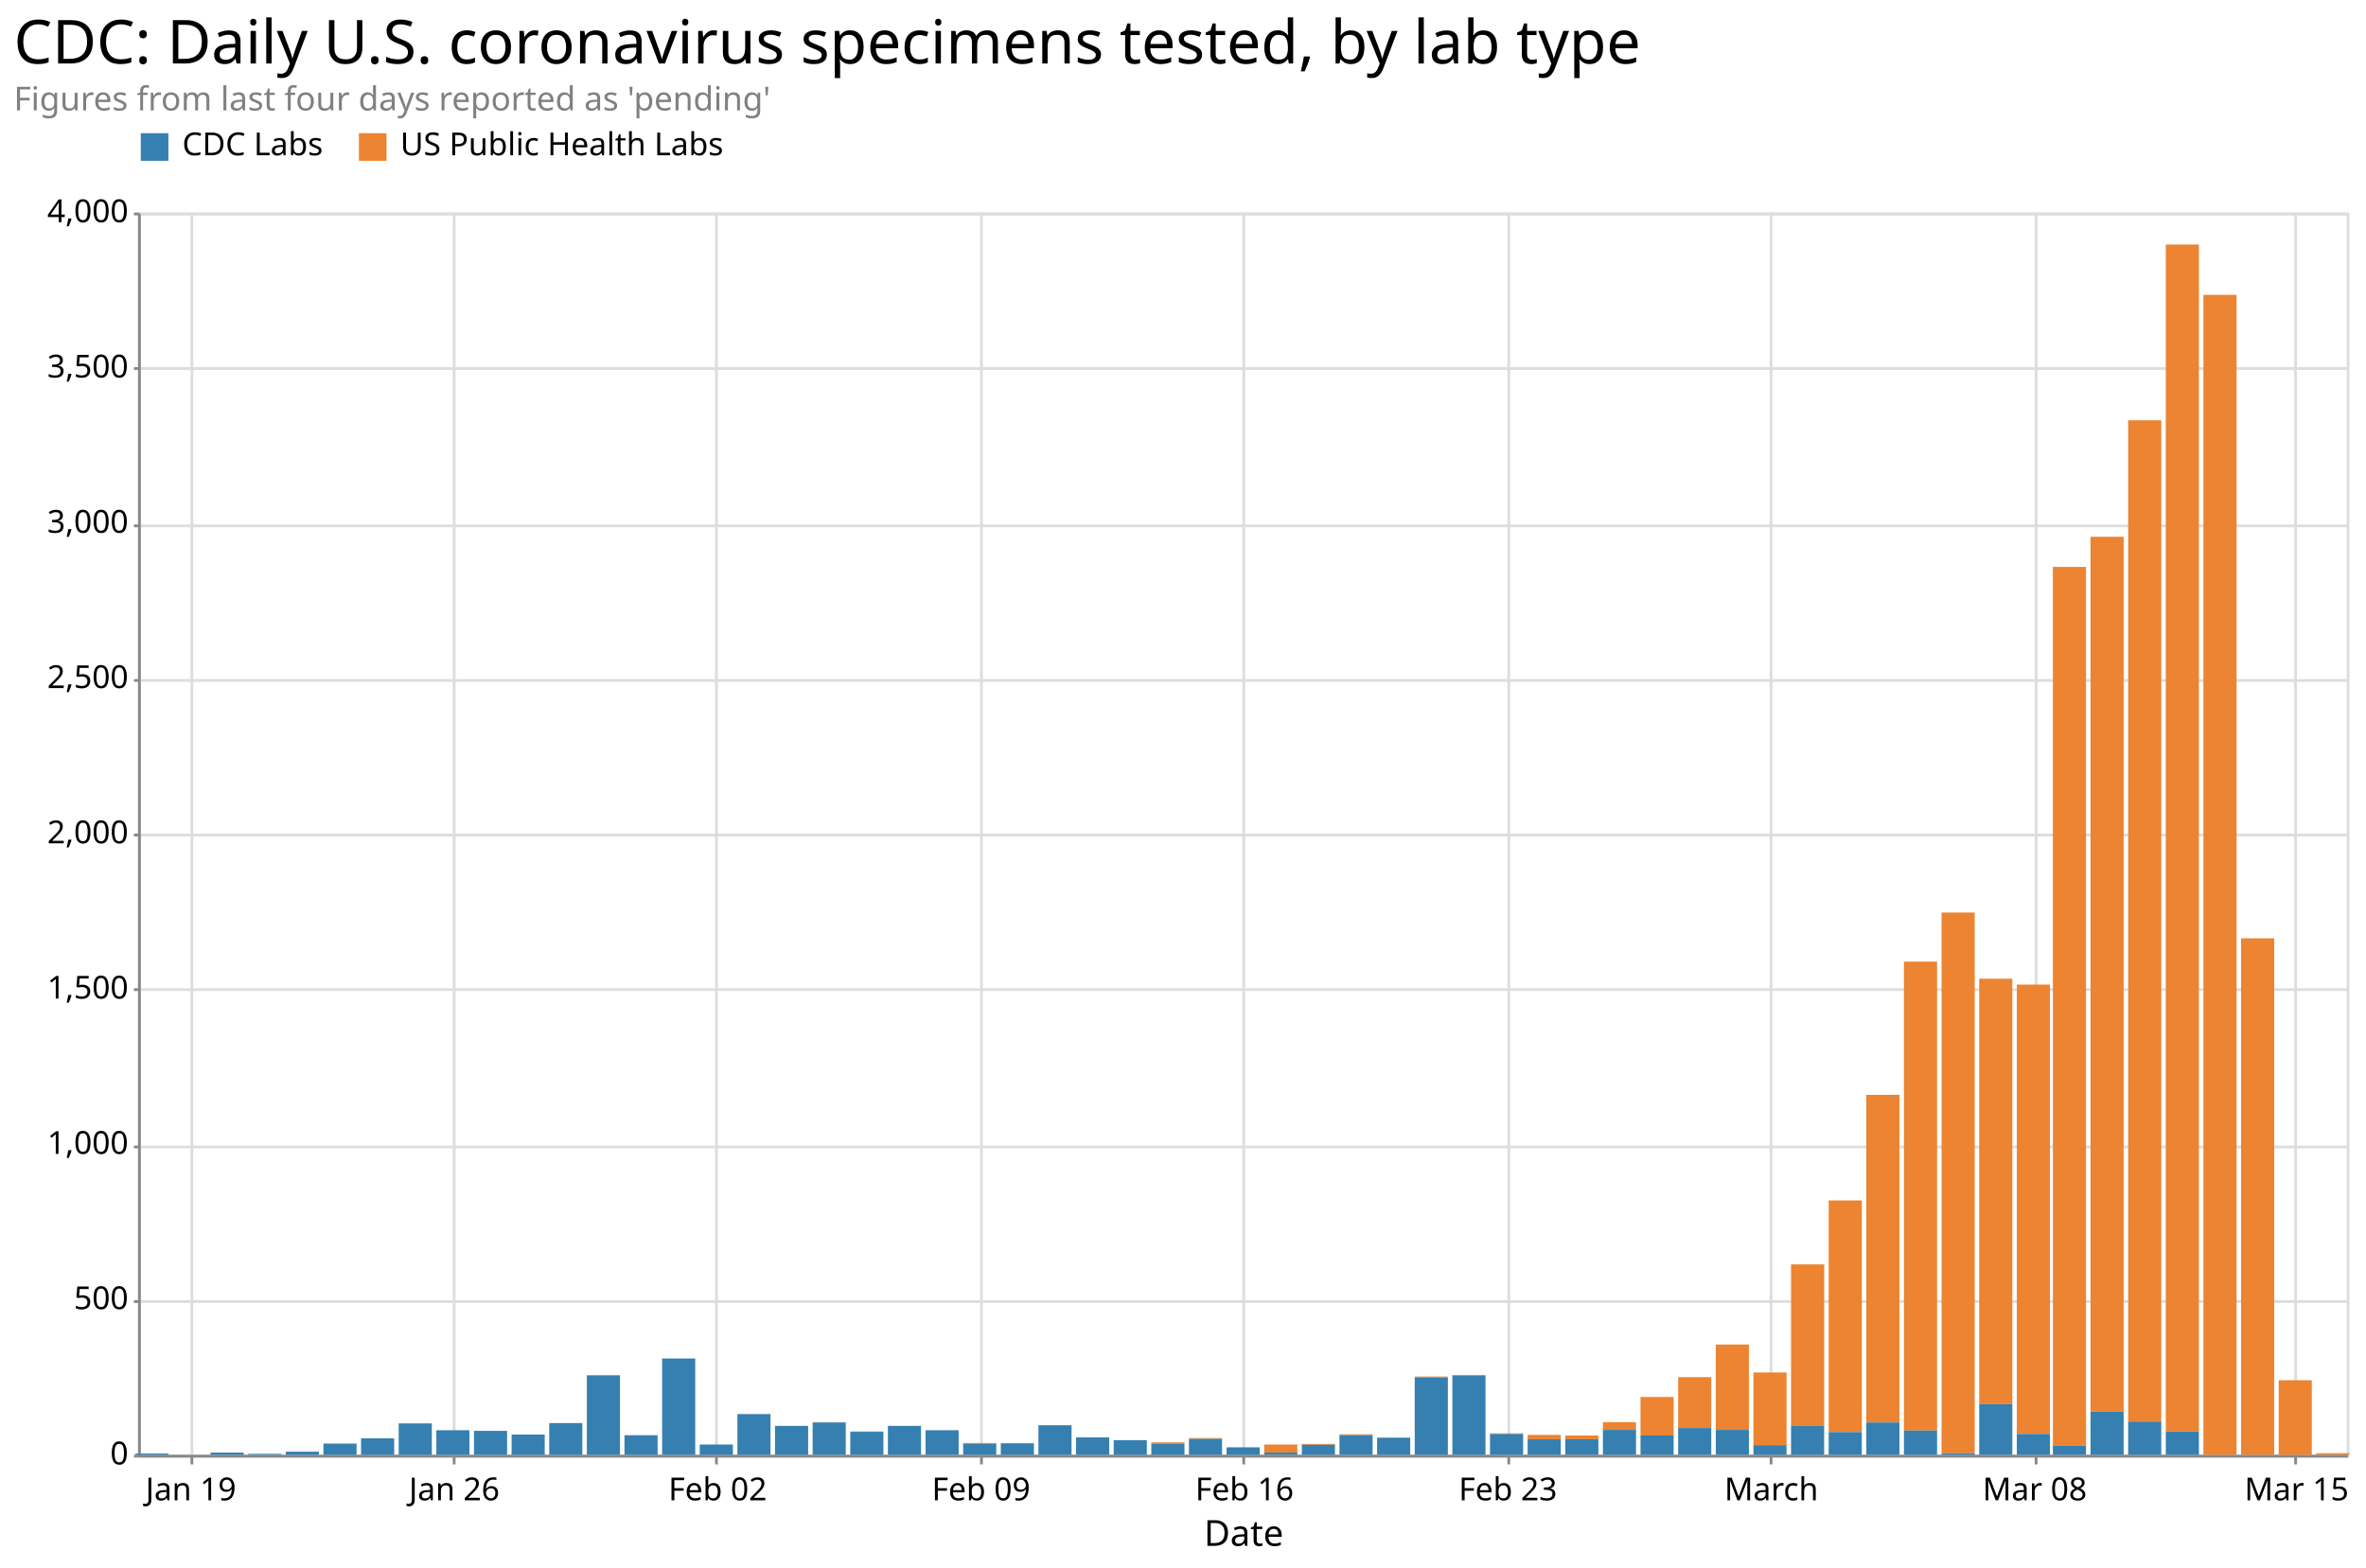
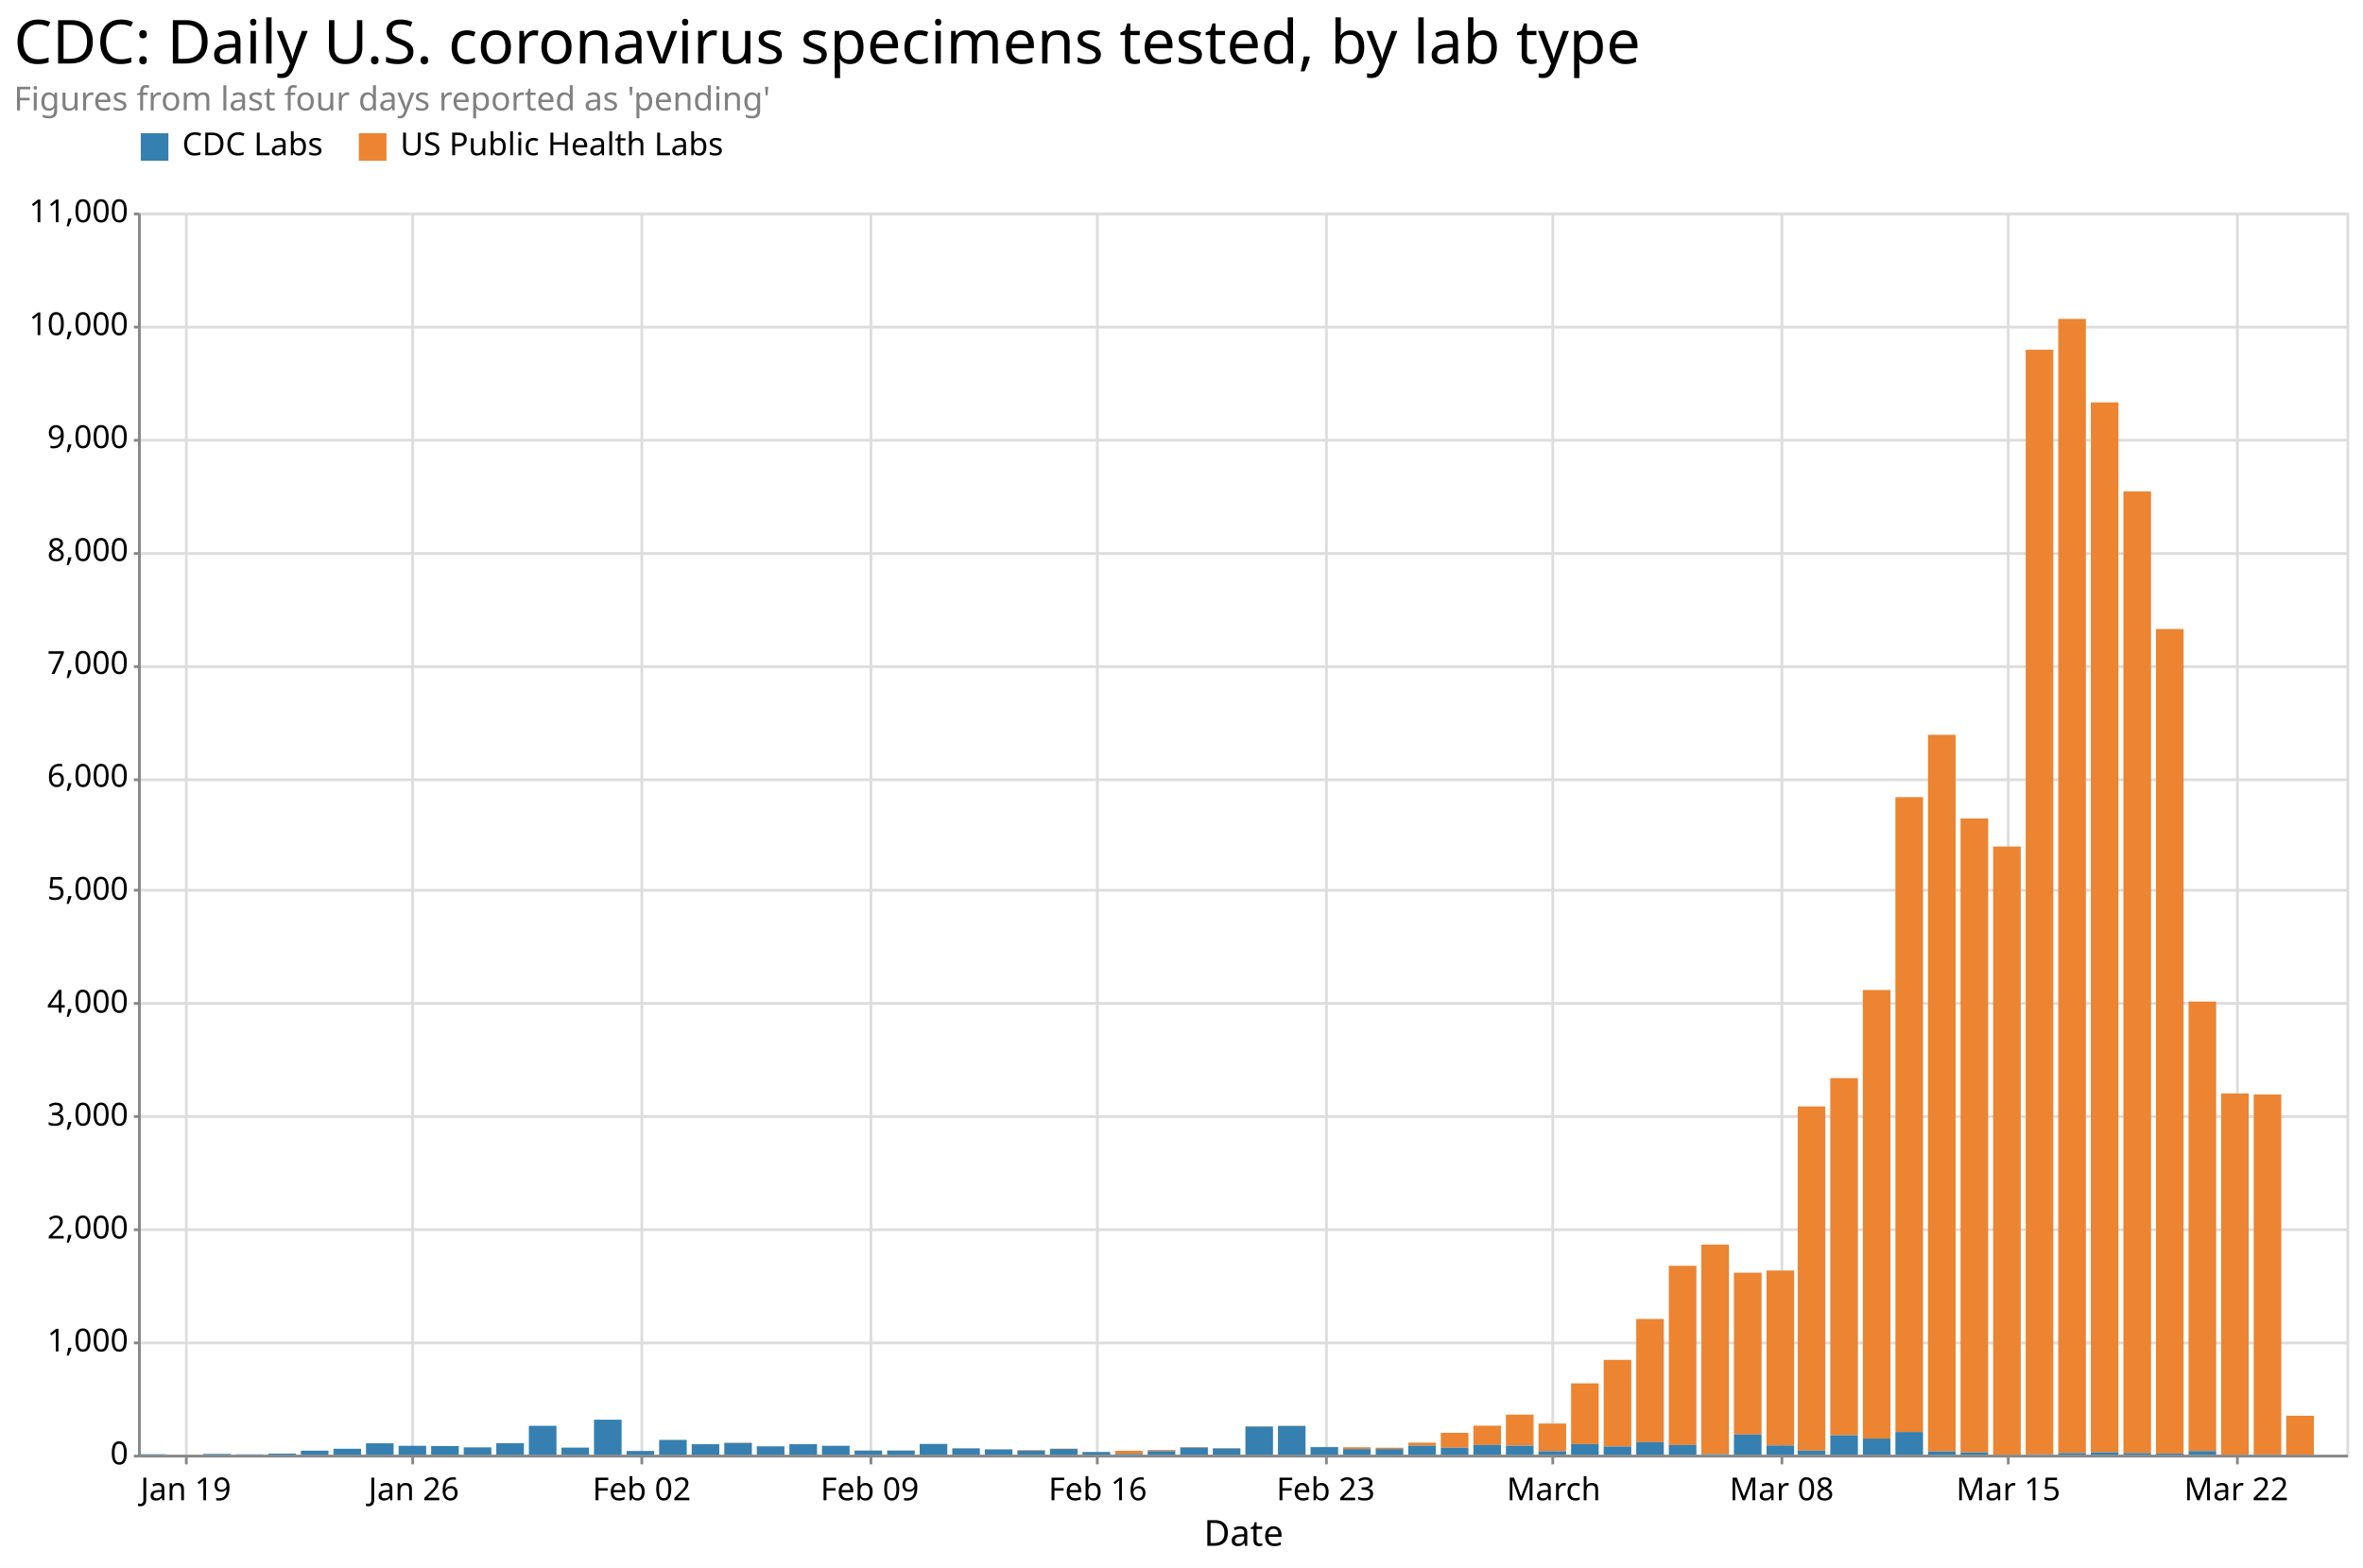
- <svg xmlns="http://www.w3.org/2000/svg" class="marks" width="857" height="568" viewBox="0 0 857 568" version="1.1">
-   <rect width="857" height="568" style="fill: #ffffff;" />
+ <svg xmlns="http://www.w3.org/2000/svg" class="marks" width="856" height="568" viewBox="0 0 856 568" version="1.1">
+   <rect width="856" height="568" style="fill: #ffffff;" />
  <g transform="translate(50,77)">
    <g class="mark-group role-frame root">
      <g transform="translate(0,0)">
        <path class="background" d="M0.5,0.5h800v450h-800Z" style="fill: none; stroke: #ddd;" />
        <g>
          <g class="mark-group role-axis">
            <g transform="translate(0.5,450.5)">
              <path class="background" d="M0,0h0v0h0Z" style="pointer-events: none; fill: none;" />
              <g>
                <g class="mark-rule role-axis-grid" style="pointer-events: none;">
-                   <line transform="translate(19,-450)" x2="0" y2="450" style="fill: none; stroke: #ddd; stroke-width: 1; opacity: 1;" />
-                   <line transform="translate(114,-450)" x2="0" y2="450" style="fill: none; stroke: #ddd; stroke-width: 1; opacity: 1;" />
-                   <line transform="translate(209,-450)" x2="0" y2="450" style="fill: none; stroke: #ddd; stroke-width: 1; opacity: 1;" />
-                   <line transform="translate(305,-450)" x2="0" y2="450" style="fill: none; stroke: #ddd; stroke-width: 1; opacity: 1;" />
-                   <line transform="translate(400,-450)" x2="0" y2="450" style="fill: none; stroke: #ddd; stroke-width: 1; opacity: 1;" />
-                   <line transform="translate(496,-450)" x2="0" y2="450" style="fill: none; stroke: #ddd; stroke-width: 1; opacity: 1;" />
-                   <line transform="translate(591,-450)" x2="0" y2="450" style="fill: none; stroke: #ddd; stroke-width: 1; opacity: 1;" />
-                   <line transform="translate(687,-450)" x2="0" y2="450" style="fill: none; stroke: #ddd; stroke-width: 1; opacity: 1;" />
-                   <line transform="translate(781,-450)" x2="0" y2="450" style="fill: none; stroke: #ddd; stroke-width: 1; opacity: 1;" />
+                   <line transform="translate(17,-450)" x2="0" y2="450" style="fill: none; stroke: #ddd; stroke-width: 1; opacity: 1;" />
+                   <line transform="translate(99,-450)" x2="0" y2="450" style="fill: none; stroke: #ddd; stroke-width: 1; opacity: 1;" />
+                   <line transform="translate(182,-450)" x2="0" y2="450" style="fill: none; stroke: #ddd; stroke-width: 1; opacity: 1;" />
+                   <line transform="translate(265,-450)" x2="0" y2="450" style="fill: none; stroke: #ddd; stroke-width: 1; opacity: 1;" />
+                   <line transform="translate(347,-450)" x2="0" y2="450" style="fill: none; stroke: #ddd; stroke-width: 1; opacity: 1;" />
+                   <line transform="translate(430,-450)" x2="0" y2="450" style="fill: none; stroke: #ddd; stroke-width: 1; opacity: 1;" />
+                   <line transform="translate(512,-450)" x2="0" y2="450" style="fill: none; stroke: #ddd; stroke-width: 1; opacity: 1;" />
+                   <line transform="translate(595,-450)" x2="0" y2="450" style="fill: none; stroke: #ddd; stroke-width: 1; opacity: 1;" />
+                   <line transform="translate(677,-450)" x2="0" y2="450" style="fill: none; stroke: #ddd; stroke-width: 1; opacity: 1;" />
+                   <line transform="translate(760,-450)" x2="0" y2="450" style="fill: none; stroke: #ddd; stroke-width: 1; opacity: 1;" />
                </g>
              </g>
              <path class="foreground" d="" style="pointer-events: none; display: none; fill: none;" />
            </g>
          </g>
          <g class="mark-group role-axis">
            <g transform="translate(0.5,0.5)">
              <path class="background" d="M0,0h0v0h0Z" style="pointer-events: none; fill: none;" />
              <g>
                <g class="mark-rule role-axis-grid" style="pointer-events: none;">
                  <line transform="translate(0,450)" x2="800" y2="0" style="fill: none; stroke: #ddd; stroke-width: 1; opacity: 1;" />
-                   <line transform="translate(0,394)" x2="800" y2="0" style="fill: none; stroke: #ddd; stroke-width: 1; opacity: 1;" />
-                   <line transform="translate(0,338)" x2="800" y2="0" style="fill: none; stroke: #ddd; stroke-width: 1; opacity: 1;" />
-                   <line transform="translate(0,281)" x2="800" y2="0" style="fill: none; stroke: #ddd; stroke-width: 1; opacity: 1;" />
-                   <line transform="translate(0,225)" x2="800" y2="0" style="fill: none; stroke: #ddd; stroke-width: 1; opacity: 1;" />
-                   <line transform="translate(0,169)" x2="800" y2="0" style="fill: none; stroke: #ddd; stroke-width: 1; opacity: 1;" />
-                   <line transform="translate(0,113)" x2="800" y2="0" style="fill: none; stroke: #ddd; stroke-width: 1; opacity: 1;" />
-                   <line transform="translate(0,56)" x2="800" y2="0" style="fill: none; stroke: #ddd; stroke-width: 1; opacity: 1;" />
+                   <line transform="translate(0,409)" x2="800" y2="0" style="fill: none; stroke: #ddd; stroke-width: 1; opacity: 1;" />
+                   <line transform="translate(0,368)" x2="800" y2="0" style="fill: none; stroke: #ddd; stroke-width: 1; opacity: 1;" />
+                   <line transform="translate(0,327)" x2="800" y2="0" style="fill: none; stroke: #ddd; stroke-width: 1; opacity: 1;" />
+                   <line transform="translate(0,286)" x2="800" y2="0" style="fill: none; stroke: #ddd; stroke-width: 1; opacity: 1;" />
+                   <line transform="translate(0,245)" x2="800" y2="0" style="fill: none; stroke: #ddd; stroke-width: 1; opacity: 1;" />
+                   <line transform="translate(0,205)" x2="800" y2="0" style="fill: none; stroke: #ddd; stroke-width: 1; opacity: 1;" />
+                   <line transform="translate(0,164)" x2="800" y2="0" style="fill: none; stroke: #ddd; stroke-width: 1; opacity: 1;" />
+                   <line transform="translate(0,123)" x2="800" y2="0" style="fill: none; stroke: #ddd; stroke-width: 1; opacity: 1;" />
+                   <line transform="translate(0,82)" x2="800" y2="0" style="fill: none; stroke: #ddd; stroke-width: 1; opacity: 1;" />
+                   <line transform="translate(0,41)" x2="800" y2="0" style="fill: none; stroke: #ddd; stroke-width: 1; opacity: 1;" />
                  <line transform="translate(0,0)" x2="800" y2="0" style="fill: none; stroke: #ddd; stroke-width: 1; opacity: 1;" />
                </g>
              </g>
              <path class="foreground" d="" style="pointer-events: none; display: none; fill: none;" />
            </g>
          </g>
          <g class="mark-group role-axis">
            <g transform="translate(0.5,450.5)">
              <path class="background" d="M0,0h0v0h0Z" style="pointer-events: none; fill: none;" />
              <g>
                <g class="mark-rule role-axis-tick" style="pointer-events: none;">
-                   <line transform="translate(19,0)" x2="0" y2="3" style="fill: none; stroke: #888; stroke-width: 1; opacity: 1;" />
-                   <line transform="translate(114,0)" x2="0" y2="3" style="fill: none; stroke: #888; stroke-width: 1; opacity: 1;" />
-                   <line transform="translate(209,0)" x2="0" y2="3" style="fill: none; stroke: #888; stroke-width: 1; opacity: 1;" />
-                   <line transform="translate(305,0)" x2="0" y2="3" style="fill: none; stroke: #888; stroke-width: 1; opacity: 1;" />
-                   <line transform="translate(400,0)" x2="0" y2="3" style="fill: none; stroke: #888; stroke-width: 1; opacity: 1;" />
-                   <line transform="translate(496,0)" x2="0" y2="3" style="fill: none; stroke: #888; stroke-width: 1; opacity: 1;" />
-                   <line transform="translate(591,0)" x2="0" y2="3" style="fill: none; stroke: #888; stroke-width: 1; opacity: 1;" />
-                   <line transform="translate(687,0)" x2="0" y2="3" style="fill: none; stroke: #888; stroke-width: 1; opacity: 1;" />
-                   <line transform="translate(781,0)" x2="0" y2="3" style="fill: none; stroke: #888; stroke-width: 1; opacity: 1;" />
+                   <line transform="translate(17,0)" x2="0" y2="3" style="fill: none; stroke: #888; stroke-width: 1; opacity: 1;" />
+                   <line transform="translate(99,0)" x2="0" y2="3" style="fill: none; stroke: #888; stroke-width: 1; opacity: 1;" />
+                   <line transform="translate(182,0)" x2="0" y2="3" style="fill: none; stroke: #888; stroke-width: 1; opacity: 1;" />
+                   <line transform="translate(265,0)" x2="0" y2="3" style="fill: none; stroke: #888; stroke-width: 1; opacity: 1;" />
+                   <line transform="translate(347,0)" x2="0" y2="3" style="fill: none; stroke: #888; stroke-width: 1; opacity: 1;" />
+                   <line transform="translate(430,0)" x2="0" y2="3" style="fill: none; stroke: #888; stroke-width: 1; opacity: 1;" />
+                   <line transform="translate(512,0)" x2="0" y2="3" style="fill: none; stroke: #888; stroke-width: 1; opacity: 1;" />
+                   <line transform="translate(595,0)" x2="0" y2="3" style="fill: none; stroke: #888; stroke-width: 1; opacity: 1;" />
+                   <line transform="translate(677,0)" x2="0" y2="3" style="fill: none; stroke: #888; stroke-width: 1; opacity: 1;" />
+                   <line transform="translate(760,0)" x2="0" y2="3" style="fill: none; stroke: #888; stroke-width: 1; opacity: 1;" />
                </g>
                <g class="mark-text role-axis-label" style="pointer-events: none;">
-                   <text text-anchor="middle" transform="translate(18.63048,16)" style="font-family: Benton Gothic, sans; font-size: 11.5px; font-weight: normal; fill: #000; opacity: 1;">Jan 19</text>
-                   <text text-anchor="middle" transform="translate(114.0439,16)" style="font-family: Benton Gothic, sans; font-size: 11.5px; font-weight: normal; fill: #000; opacity: 1;">Jan 26</text>
-                   <text text-anchor="middle" transform="translate(209.4572,16)" style="font-family: Benton Gothic, sans; font-size: 11.5px; font-weight: normal; fill: #000; opacity: 1;">Feb 02</text>
-                   <text text-anchor="middle" transform="translate(304.8706,16)" style="font-family: Benton Gothic, sans; font-size: 11.5px; font-weight: normal; fill: #000; opacity: 1;">Feb 09</text>
-                   <text text-anchor="middle" transform="translate(400.284,16)" style="font-family: Benton Gothic, sans; font-size: 11.5px; font-weight: normal; fill: #000; opacity: 1;">Feb 16</text>
-                   <text text-anchor="middle" transform="translate(495.6973,16)" style="font-family: Benton Gothic, sans; font-size: 11.5px; font-weight: normal; fill: #000; opacity: 1;">Feb 23</text>
-                   <text text-anchor="middle" transform="translate(591.1107,16)" style="font-family: Benton Gothic, sans; font-size: 11.5px; font-weight: normal; fill: #000; opacity: 1;">March</text>
-                   <text text-anchor="middle" transform="translate(686.5241,16)" style="font-family: Benton Gothic, sans; font-size: 11.5px; font-weight: normal; fill: #000; opacity: 1;">Mar 08</text>
-                   <text text-anchor="middle" transform="translate(781.3695,16)" style="font-family: Benton Gothic, sans; font-size: 11.5px; font-weight: normal; fill: #000; opacity: 1;">Mar 15</text>
+                   <text text-anchor="middle" transform="translate(16.79838,16)" style="font-family: Benton Gothic, sans; font-size: 11.5px; font-weight: normal; fill: #000; opacity: 1;">Jan 19</text>
+                   <text text-anchor="middle" transform="translate(99.38706,16)" style="font-family: Benton Gothic, sans; font-size: 11.5px; font-weight: normal; fill: #000; opacity: 1;">Jan 26</text>
+                   <text text-anchor="middle" transform="translate(181.9757,16)" style="font-family: Benton Gothic, sans; font-size: 11.5px; font-weight: normal; fill: #000; opacity: 1;">Feb 02</text>
+                   <text text-anchor="middle" transform="translate(264.5644,16)" style="font-family: Benton Gothic, sans; font-size: 11.5px; font-weight: normal; fill: #000; opacity: 1;">Feb 09</text>
+                   <text text-anchor="middle" transform="translate(347.1531,16)" style="font-family: Benton Gothic, sans; font-size: 11.5px; font-weight: normal; fill: #000; opacity: 1;">Feb 16</text>
+                   <text text-anchor="middle" transform="translate(429.7418,16)" style="font-family: Benton Gothic, sans; font-size: 11.5px; font-weight: normal; fill: #000; opacity: 1;">Feb 23</text>
+                   <text text-anchor="middle" transform="translate(512.3304,16)" style="font-family: Benton Gothic, sans; font-size: 11.5px; font-weight: normal; fill: #000; opacity: 1;">March</text>
+                   <text text-anchor="middle" transform="translate(594.9191,16)" style="font-family: Benton Gothic, sans; font-size: 11.5px; font-weight: normal; fill: #000; opacity: 1;">Mar 08</text>
+                   <text text-anchor="middle" transform="translate(677.0162,16)" style="font-family: Benton Gothic, sans; font-size: 11.5px; font-weight: normal; fill: #000; opacity: 1;">Mar 15</text>
+                   <text text-anchor="middle" transform="translate(759.6049,16)" style="font-family: Benton Gothic, sans; font-size: 11.5px; font-weight: normal; fill: #000; opacity: 1;">Mar 22</text>
                </g>
                <g class="mark-rule role-axis-domain" style="pointer-events: none;">
                  <line transform="translate(0,0)" x2="800" y2="0" style="fill: none; stroke: #888; stroke-width: 1; opacity: 1;" />
                </g>
                <g class="mark-text role-axis-title" style="pointer-events: none;">
                  <text text-anchor="middle" transform="translate(400,32.5)" style="font-family: Benton Gothic Bold, sans; font-size: 13px; font-weight: normal; fill: #000; opacity: 1;">Date</text>
                </g>
              </g>
              <path class="foreground" d="" style="pointer-events: none; display: none; fill: none;" />
            </g>
          </g>
          <g class="mark-group role-axis">
            <g transform="translate(0.5,0.5)">
              <path class="background" d="M0,0h0v0h0Z" style="pointer-events: none; fill: none;" />
              <g>
                <g class="mark-rule role-axis-tick" style="pointer-events: none;">
                  <line transform="translate(0,450)" x2="-2" y2="0" style="fill: none; stroke: #888; stroke-width: 1; opacity: 1;" />
-                   <line transform="translate(0,394)" x2="-2" y2="0" style="fill: none; stroke: #888; stroke-width: 1; opacity: 1;" />
-                   <line transform="translate(0,338)" x2="-2" y2="0" style="fill: none; stroke: #888; stroke-width: 1; opacity: 1;" />
-                   <line transform="translate(0,281)" x2="-2" y2="0" style="fill: none; stroke: #888; stroke-width: 1; opacity: 1;" />
-                   <line transform="translate(0,225)" x2="-2" y2="0" style="fill: none; stroke: #888; stroke-width: 1; opacity: 1;" />
-                   <line transform="translate(0,169)" x2="-2" y2="0" style="fill: none; stroke: #888; stroke-width: 1; opacity: 1;" />
-                   <line transform="translate(0,113)" x2="-2" y2="0" style="fill: none; stroke: #888; stroke-width: 1; opacity: 1;" />
-                   <line transform="translate(0,56)" x2="-2" y2="0" style="fill: none; stroke: #888; stroke-width: 1; opacity: 1;" />
+                   <line transform="translate(0,409)" x2="-2" y2="0" style="fill: none; stroke: #888; stroke-width: 1; opacity: 1;" />
+                   <line transform="translate(0,368)" x2="-2" y2="0" style="fill: none; stroke: #888; stroke-width: 1; opacity: 1;" />
+                   <line transform="translate(0,327)" x2="-2" y2="0" style="fill: none; stroke: #888; stroke-width: 1; opacity: 1;" />
+                   <line transform="translate(0,286)" x2="-2" y2="0" style="fill: none; stroke: #888; stroke-width: 1; opacity: 1;" />
+                   <line transform="translate(0,245)" x2="-2" y2="0" style="fill: none; stroke: #888; stroke-width: 1; opacity: 1;" />
+                   <line transform="translate(0,205)" x2="-2" y2="0" style="fill: none; stroke: #888; stroke-width: 1; opacity: 1;" />
+                   <line transform="translate(0,164)" x2="-2" y2="0" style="fill: none; stroke: #888; stroke-width: 1; opacity: 1;" />
+                   <line transform="translate(0,123)" x2="-2" y2="0" style="fill: none; stroke: #888; stroke-width: 1; opacity: 1;" />
+                   <line transform="translate(0,82)" x2="-2" y2="0" style="fill: none; stroke: #888; stroke-width: 1; opacity: 1;" />
+                   <line transform="translate(0,41)" x2="-2" y2="0" style="fill: none; stroke: #888; stroke-width: 1; opacity: 1;" />
                  <line transform="translate(0,0)" x2="-2" y2="0" style="fill: none; stroke: #888; stroke-width: 1; opacity: 1;" />
                </g>
                <g class="mark-text role-axis-label" style="pointer-events: none;">
                  <text text-anchor="end" transform="translate(-4,453)" style="font-family: Benton Gothic, sans; font-size: 11.5px; font-weight: normal; fill: #000; opacity: 1;">0</text>
-                   <text text-anchor="end" transform="translate(-4,396.75)" style="font-family: Benton Gothic, sans; font-size: 11.5px; font-weight: normal; fill: #000; opacity: 1;">500</text>
-                   <text text-anchor="end" transform="translate(-4,340.5)" style="font-family: Benton Gothic, sans; font-size: 11.5px; font-weight: normal; fill: #000; opacity: 1;">1,000</text>
-                   <text text-anchor="end" transform="translate(-4,284.25)" style="font-family: Benton Gothic, sans; font-size: 11.5px; font-weight: normal; fill: #000; opacity: 1;">1,500</text>
-                   <text text-anchor="end" transform="translate(-4,228)" style="font-family: Benton Gothic, sans; font-size: 11.5px; font-weight: normal; fill: #000; opacity: 1;">2,000</text>
-                   <text text-anchor="end" transform="translate(-4,171.75)" style="font-family: Benton Gothic, sans; font-size: 11.5px; font-weight: normal; fill: #000; opacity: 1;">2,500</text>
-                   <text text-anchor="end" transform="translate(-4,115.5)" style="font-family: Benton Gothic, sans; font-size: 11.5px; font-weight: normal; fill: #000; opacity: 1;">3,000</text>
-                   <text text-anchor="end" transform="translate(-4,59.25)" style="font-family: Benton Gothic, sans; font-size: 11.5px; font-weight: normal; fill: #000; opacity: 1;">3,500</text>
-                   <text text-anchor="end" transform="translate(-4,3)" style="font-family: Benton Gothic, sans; font-size: 11.5px; font-weight: normal; fill: #000; opacity: 1;">4,000</text>
+                   <text text-anchor="end" transform="translate(-4,412.0909)" style="font-family: Benton Gothic, sans; font-size: 11.5px; font-weight: normal; fill: #000; opacity: 1;">1,000</text>
+                   <text text-anchor="end" transform="translate(-4,371.1818)" style="font-family: Benton Gothic, sans; font-size: 11.5px; font-weight: normal; fill: #000; opacity: 1;">2,000</text>
+                   <text text-anchor="end" transform="translate(-4,330.2727)" style="font-family: Benton Gothic, sans; font-size: 11.5px; font-weight: normal; fill: #000; opacity: 1;">3,000</text>
+                   <text text-anchor="end" transform="translate(-4,289.3636)" style="font-family: Benton Gothic, sans; font-size: 11.5px; font-weight: normal; fill: #000; opacity: 1;">4,000</text>
+                   <text text-anchor="end" transform="translate(-4,248.4545)" style="font-family: Benton Gothic, sans; font-size: 11.5px; font-weight: normal; fill: #000; opacity: 1;">5,000</text>
+                   <text text-anchor="end" transform="translate(-4,207.5455)" style="font-family: Benton Gothic, sans; font-size: 11.5px; font-weight: normal; fill: #000; opacity: 1;">6,000</text>
+                   <text text-anchor="end" transform="translate(-4,166.6364)" style="font-family: Benton Gothic, sans; font-size: 11.5px; font-weight: normal; fill: #000; opacity: 1;">7,000</text>
+                   <text text-anchor="end" transform="translate(-4,125.7273)" style="font-family: Benton Gothic, sans; font-size: 11.5px; font-weight: normal; fill: #000; opacity: 1;">8,000</text>
+                   <text text-anchor="end" transform="translate(-4,84.81818)" style="font-family: Benton Gothic, sans; font-size: 11.5px; font-weight: normal; fill: #000; opacity: 1;">9,000</text>
+                   <text text-anchor="end" transform="translate(-4,43.90909)" style="font-family: Benton Gothic, sans; font-size: 11.5px; font-weight: normal; fill: #000; opacity: 1;">10,000</text>
+                   <text text-anchor="end" transform="translate(-4,3)" style="font-family: Benton Gothic, sans; font-size: 11.5px; font-weight: normal; fill: #000; opacity: 1;">11,000</text>
                </g>
                <g class="mark-rule role-axis-domain" style="pointer-events: none;">
                  <line transform="translate(0,450)" x2="0" y2="-450" style="fill: none; stroke: #888; stroke-width: 1; opacity: 1;" />
                </g>
              </g>
              <path class="foreground" d="" style="pointer-events: none; display: none; fill: none;" />
            </g>
          </g>
          <g class="mark-rect role-mark marks">
-             <path d="M-1,449.55h12v0h-12Z" style="fill: #ec8431;" />
-             <path d="M12.63,450h12v0h-12Z" style="fill: #ec8431;" />
-             <path d="M26.261,449.212h12v0h-12Z" style="fill: #ec8431;" />
-             <path d="M39.891,449.662h12v0h-12Z" style="fill: #ec8431;" />
-             <path d="M53.522,448.875h12v0h-12Z" style="fill: #ec8431;" />
-             <path d="M67.152,445.95h12v0h-12Z" style="fill: #ec8431;" />
-             <path d="M80.783,444.038h12v0h-12Z" style="fill: #ec8431;" />
-             <path d="M94.413,438.637h12v0h-12Z" style="fill: #ec8431;" />
-             <path d="M108.044,441.112h12v0h-12Z" style="fill: #ec8431;" />
-             <path d="M121.674,441.337h12v0h-12Z" style="fill: #ec8431;" />
-             <path d="M135.305,442.688h12v0h-12Z" style="fill: #ec8431;" />
-             <path d="M148.935,438.525h12v0h-12Z" style="fill: #ec8431;" />
-             <path d="M162.566,421.2h12v0h-12Z" style="fill: #ec8431;" />
-             <path d="M176.196,442.912h12v0h-12Z" style="fill: #ec8431;" />
-             <path d="M189.827,415.125h12v0h-12Z" style="fill: #ec8431;" />
-             <path d="M203.457,446.288h12v0h-12Z" style="fill: #ec8431;" />
-             <path d="M217.088,435.262h12v0h-12Z" style="fill: #ec8431;" />
-             <path d="M230.718,439.538h12v0h-12Z" style="fill: #ec8431;" />
-             <path d="M244.349,438.188h12v0.113h-12Z" style="fill: #ec8431;" />
-             <path d="M257.979,441.562h12v0.113h-12Z" style="fill: #ec8431;" />
-             <path d="M271.61,439.538h12v0h-12Z" style="fill: #ec8431;" />
-             <path d="M285.24,441.112h12v0h-12Z" style="fill: #ec8431;" />
-             <path d="M298.871,445.725h12v0.225h-12Z" style="fill: #ec8431;" />
-             <path d="M312.501,445.838h12v0h-12Z" style="fill: #ec8431;" />
-             <path d="M326.132,439.312h12v0h-12Z" style="fill: #ec8431;" />
-             <path d="M339.762,443.7h12v0h-12Z" style="fill: #ec8431;" />
-             <path d="M353.393,444.712h12v0h-12Z" style="fill: #ec8431;" />
-             <path d="M367.023,445.5h12v0.45h-12Z" style="fill: #ec8431;" />
-             <path d="M380.653,443.925h12v0.337h-12Z" style="fill: #ec8431;" />
-             <path d="M394.284,447.3h12v0h-12Z" style="fill: #ec8431;" />
-             <path d="M407.914,446.288h12v2.925h-12Z" style="fill: #ec8431;" />
-             <path d="M421.545,446.062h12v0.337h-12Z" style="fill: #ec8431;" />
-             <path d="M435.175,442.575h12v0.337h-12Z" style="fill: #ec8431;" />
-             <path d="M448.806,443.812h12v0h-12Z" style="fill: #ec8431;" />
-             <path d="M462.436,421.65h12v0.337h-12Z" style="fill: #ec8431;" />
-             <path d="M476.067,421.087h12v0.338h-12Z" style="fill: #ec8431;" />
-             <path d="M489.697,442.238h12v0.225h-12Z" style="fill: #ec8431;" />
-             <path d="M503.328,442.8h12v1.575h-12Z" style="fill: #ec8431;" />
-             <path d="M516.958,443.025h12v1.35h-12Z" style="fill: #ec8431;" />
-             <path d="M530.589,438.188h12v2.812h-12Z" style="fill: #ec8431;" />
-             <path d="M544.219,429.075h12v13.95h-12Z" style="fill: #ec8431;" />
-             <path d="M557.85,421.875h12v18.45h-12Z" style="fill: #ec8431;" />
-             <path d="M571.48,410.062h12v30.938h-12Z" style="fill: #ec8431;" />
-             <path d="M585.111,420.188h12v26.325h-12Z" style="fill: #ec8431;" />
-             <path d="M598.741,381.038h12v58.387h-12Z" style="fill: #ec8431;" />
-             <path d="M612.372,357.863h12v83.925h-12Z" style="fill: #ec8431;" />
-             <path d="M626.002,319.613h12v118.688h-12Z" style="fill: #ec8431;" />
-             <path d="M639.633,271.35h12v169.875h-12Z" style="fill: #ec8431;" />
-             <path d="M653.263,253.575h12v195.863h-12Z" style="fill: #ec8431;" />
-             <path d="M666.894,277.538h12v154.125h-12Z" style="fill: #ec8431;" />
-             <path d="M680.524,279.675h12v162.788h-12Z" style="fill: #ec8431;" />
-             <path d="M693.587,128.363h12v318.375h-12Z" style="fill: #ec8431;" />
-             <path d="M707.217,117.45h12v316.912h-12Z" style="fill: #ec8431;" />
-             <path d="M720.848,75.263h12v362.7h-12Z" style="fill: #ec8431;" />
-             <path d="M734.478,11.588h12v429.975h-12Z" style="fill: #ec8431;" />
-             <path d="M748.109,29.813h12v420.188h-12Z" style="fill: #ec8431;" />
-             <path d="M761.739,262.912h12v187.088h-12Z" style="fill: #ec8431;" />
-             <path d="M775.37,423h12v27h-12Z" style="fill: #ec8431;" />
-             <path d="M789,449.438h12v0.562h-12Z" style="fill: #ec8431;" />
-             <path d="M-1,449.55h12v0.45h-12Z" style="fill: #3580b1;" />
-             <path d="M12.63,450h12v0h-12Z" style="fill: #3580b1;" />
-             <path d="M26.261,449.212h12v0.788h-12Z" style="fill: #3580b1;" />
-             <path d="M39.891,449.662h12v0.338h-12Z" style="fill: #3580b1;" />
-             <path d="M53.522,448.875h12v1.125h-12Z" style="fill: #3580b1;" />
-             <path d="M67.152,445.95h12v4.05h-12Z" style="fill: #3580b1;" />
-             <path d="M80.783,444.038h12v5.962h-12Z" style="fill: #3580b1;" />
-             <path d="M94.413,438.637h12v11.363h-12Z" style="fill: #3580b1;" />
-             <path d="M108.044,441.112h12v8.888h-12Z" style="fill: #3580b1;" />
-             <path d="M121.674,441.337h12v8.663h-12Z" style="fill: #3580b1;" />
-             <path d="M135.305,442.688h12v7.312h-12Z" style="fill: #3580b1;" />
-             <path d="M148.935,438.525h12v11.475h-12Z" style="fill: #3580b1;" />
-             <path d="M162.566,421.2h12v28.8h-12Z" style="fill: #3580b1;" />
-             <path d="M176.196,442.912h12v7.088h-12Z" style="fill: #3580b1;" />
-             <path d="M189.827,415.125h12v34.875h-12Z" style="fill: #3580b1;" />
-             <path d="M203.457,446.288h12v3.712h-12Z" style="fill: #3580b1;" />
-             <path d="M217.088,435.262h12v14.738h-12Z" style="fill: #3580b1;" />
-             <path d="M230.718,439.538h12v10.462h-12Z" style="fill: #3580b1;" />
-             <path d="M244.349,438.3h12v11.7h-12Z" style="fill: #3580b1;" />
-             <path d="M257.979,441.675h12v8.325h-12Z" style="fill: #3580b1;" />
-             <path d="M271.61,439.538h12v10.462h-12Z" style="fill: #3580b1;" />
-             <path d="M285.24,441.112h12v8.888h-12Z" style="fill: #3580b1;" />
-             <path d="M298.871,445.95h12v4.05h-12Z" style="fill: #3580b1;" />
-             <path d="M312.501,445.838h12v4.162h-12Z" style="fill: #3580b1;" />
-             <path d="M326.132,439.312h12v10.688h-12Z" style="fill: #3580b1;" />
-             <path d="M339.762,443.7h12v6.3h-12Z" style="fill: #3580b1;" />
-             <path d="M353.393,444.712h12v5.288h-12Z" style="fill: #3580b1;" />
-             <path d="M367.023,445.95h12v4.05h-12Z" style="fill: #3580b1;" />
-             <path d="M380.653,444.262h12v5.738h-12Z" style="fill: #3580b1;" />
-             <path d="M394.284,447.3h12v2.7h-12Z" style="fill: #3580b1;" />
-             <path d="M407.914,449.212h12v0.788h-12Z" style="fill: #3580b1;" />
-             <path d="M421.545,446.4h12v3.6h-12Z" style="fill: #3580b1;" />
-             <path d="M435.175,442.912h12v7.088h-12Z" style="fill: #3580b1;" />
-             <path d="M448.806,443.812h12v6.188h-12Z" style="fill: #3580b1;" />
-             <path d="M462.436,421.988h12v28.012h-12Z" style="fill: #3580b1;" />
-             <path d="M476.067,421.425h12v28.575h-12Z" style="fill: #3580b1;" />
-             <path d="M489.697,442.462h12v7.538h-12Z" style="fill: #3580b1;" />
-             <path d="M503.328,444.375h12v5.625h-12Z" style="fill: #3580b1;" />
-             <path d="M516.958,444.375h12v5.625h-12Z" style="fill: #3580b1;" />
-             <path d="M530.589,441h12v9h-12Z" style="fill: #3580b1;" />
-             <path d="M544.219,443.025h12v6.975h-12Z" style="fill: #3580b1;" />
-             <path d="M557.85,440.325h12v9.675h-12Z" style="fill: #3580b1;" />
-             <path d="M571.48,441h12v9h-12Z" style="fill: #3580b1;" />
-             <path d="M585.111,446.512h12v3.488h-12Z" style="fill: #3580b1;" />
-             <path d="M598.741,439.425h12v10.575h-12Z" style="fill: #3580b1;" />
-             <path d="M612.372,441.788h12v8.212h-12Z" style="fill: #3580b1;" />
-             <path d="M626.002,438.3h12v11.7h-12Z" style="fill: #3580b1;" />
-             <path d="M639.633,441.225h12v8.775h-12Z" style="fill: #3580b1;" />
-             <path d="M653.263,449.438h12v0.562h-12Z" style="fill: #3580b1;" />
-             <path d="M666.894,431.663h12v18.337h-12Z" style="fill: #3580b1;" />
-             <path d="M680.524,442.462h12v7.538h-12Z" style="fill: #3580b1;" />
-             <path d="M693.587,446.738h12v3.262h-12Z" style="fill: #3580b1;" />
-             <path d="M707.217,434.362h12v15.638h-12Z" style="fill: #3580b1;" />
-             <path d="M720.848,437.962h12v12.038h-12Z" style="fill: #3580b1;" />
-             <path d="M734.478,441.562h12v8.438h-12Z" style="fill: #3580b1;" />
-             <path d="M748.109,450h12v0h-12Z" style="fill: #3580b1;" />
-             <path d="M761.739,450h12v0h-12Z" style="fill: #3580b1;" />
-             <path d="M775.37,450h12v0h-12Z" style="fill: #3580b1;" />
-             <path d="M789,450h12v0h-12Z" style="fill: #3580b1;" />
+             <path d="M1.7922888950749893e-8,449.836h10v0h-10Z" style="fill: #ec8431;" />
+             <path d="M11.798,450h10v0h-10Z" style="fill: #ec8431;" />
+             <path d="M23.597,449.714h10v0h-10Z" style="fill: #ec8431;" />
+             <path d="M35.395,449.877h10v0h-10Z" style="fill: #ec8431;" />
+             <path d="M47.194,449.591h10v0h-10Z" style="fill: #ec8431;" />
+             <path d="M58.992,448.527h10v0h-10Z" style="fill: #ec8431;" />
+             <path d="M70.79,447.832h10v0h-10Z" style="fill: #ec8431;" />
+             <path d="M82.589,445.868h10v0h-10Z" style="fill: #ec8431;" />
+             <path d="M94.387,446.768h10v0h-10Z" style="fill: #ec8431;" />
+             <path d="M106.185,446.85h10v0h-10Z" style="fill: #ec8431;" />
+             <path d="M117.984,447.341h10v0h-10Z" style="fill: #ec8431;" />
+             <path d="M129.782,445.827h10v0h-10Z" style="fill: #ec8431;" />
+             <path d="M141.581,439.527h10v0h-10Z" style="fill: #ec8431;" />
+             <path d="M153.379,447.423h10v0h-10Z" style="fill: #ec8431;" />
+             <path d="M165.177,437.318h10v0h-10Z" style="fill: #ec8431;" />
+             <path d="M176.976,448.65h10v0h-10Z" style="fill: #ec8431;" />
+             <path d="M188.774,444.6h10v0.041h-10Z" style="fill: #ec8431;" />
+             <path d="M200.572,446.195h10v0h-10Z" style="fill: #ec8431;" />
+             <path d="M212.371,445.623h10v0.123h-10Z" style="fill: #ec8431;" />
+             <path d="M224.169,446.932h10v0.041h-10Z" style="fill: #ec8431;" />
+             <path d="M235.968,446.195h10v0h-10Z" style="fill: #ec8431;" />
+             <path d="M247.766,446.768h10v0h-10Z" style="fill: #ec8431;" />
+             <path d="M259.564,448.445h10v0.082h-10Z" style="fill: #ec8431;" />
+             <path d="M271.363,448.445h10v0.041h-10Z" style="fill: #ec8431;" />
+             <path d="M283.161,446.073h10v0.041h-10Z" style="fill: #ec8431;" />
+             <path d="M294.96,447.627h10v0.082h-10Z" style="fill: #ec8431;" />
+             <path d="M306.758,448.036h10v0.041h-10Z" style="fill: #ec8431;" />
+             <path d="M318.556,448.323h10v0.205h-10Z" style="fill: #ec8431;" />
+             <path d="M330.355,447.791h10v0.123h-10Z" style="fill: #ec8431;" />
+             <path d="M342.153,448.977h10v0.041h-10Z" style="fill: #ec8431;" />
+             <path d="M353.951,448.568h10v1.145h-10Z" style="fill: #ec8431;" />
+             <path d="M365.75,448.282h10v0.409h-10Z" style="fill: #ec8431;" />
+             <path d="M377.548,447.218h10v0.205h-10Z" style="fill: #ec8431;" />
+             <path d="M389.347,447.586h10v0.164h-10Z" style="fill: #ec8431;" />
+             <path d="M401.145,439.691h10v0.123h-10Z" style="fill: #ec8431;" />
+             <path d="M412.943,439.486h10v0.123h-10Z" style="fill: #ec8431;" />
+             <path d="M424.742,447.177h10v0.082h-10Z" style="fill: #ec8431;" />
+             <path d="M436.54,447.3h10v0.655h-10Z" style="fill: #ec8431;" />
+             <path d="M448.339,447.464h10v0.491h-10Z" style="fill: #ec8431;" />
+             <path d="M460.137,445.623h10v1.105h-10Z" style="fill: #ec8431;" />
+             <path d="M471.935,442.064h10v5.4h-10Z" style="fill: #ec8431;" />
+             <path d="M483.734,439.486h10v6.995h-10Z" style="fill: #ec8431;" />
+             <path d="M495.532,435.477h10v11.25h-10Z" style="fill: #ec8431;" />
+             <path d="M507.33,438.709h10v10.023h-10Z" style="fill: #ec8431;" />
+             <path d="M519.129,424.145h10v22.009h-10Z" style="fill: #ec8431;" />
+             <path d="M530.927,415.636h10v31.377h-10Z" style="fill: #ec8431;" />
+             <path d="M542.726,400.827h10v44.632h-10Z" style="fill: #ec8431;" />
+             <path d="M554.524,381.559h10v64.923h-10Z" style="fill: #ec8431;" />
+             <path d="M566.322,373.868h10v75.927h-10Z" style="fill: #ec8431;" />
+             <path d="M578.121,384.055h10v58.623h-10Z" style="fill: #ec8431;" />
+             <path d="M589.919,383.277h10v63.368h-10Z" style="fill: #ec8431;" />
+             <path d="M601.226,323.836h10v124.691h-10Z" style="fill: #ec8431;" />
+             <path d="M613.024,313.568h10v129.395h-10Z" style="fill: #ec8431;" />
+             <path d="M624.823,281.659h10v162.491h-10Z" style="fill: #ec8431;" />
+             <path d="M636.621,211.786h10v229.991h-10Z" style="fill: #ec8431;" />
+             <path d="M648.419,189.205h10v259.609h-10Z" style="fill: #ec8431;" />
+             <path d="M660.218,219.518h10v229.664h-10Z" style="fill: #ec8431;" />
+             <path d="M672.016,229.664h10v220.295h-10Z" style="fill: #ec8431;" />
+             <path d="M683.815,49.705h10v400.173h-10Z" style="fill: #ec8431;" />
+             <path d="M695.613,38.536h10v410.85h-10Z" style="fill: #ec8431;" />
+             <path d="M707.411,68.768h10v380.373h-10Z" style="fill: #ec8431;" />
+             <path d="M719.21,101.005h10v348.382h-10Z" style="fill: #ec8431;" />
+             <path d="M731.008,150.873h10v298.677h-10Z" style="fill: #ec8431;" />
+             <path d="M742.806,285.832h10v162.859h-10Z" style="fill: #ec8431;" />
+             <path d="M754.605,319.132h10v130.827h-10Z" style="fill: #ec8431;" />
+             <path d="M766.403,319.5h10v130.418h-10Z" style="fill: #ec8431;" />
+             <path d="M778.202,435.886h10v14.073h-10Z" style="fill: #ec8431;" />
+             <path d="M790,450h10v0h-10Z" style="fill: #ec8431;" />
+             <path d="M1.7922888950749893e-8,449.836h10v0.164h-10Z" style="fill: #3580b1;" />
+             <path d="M11.798,450h10v0h-10Z" style="fill: #3580b1;" />
+             <path d="M23.597,449.714h10v0.286h-10Z" style="fill: #3580b1;" />
+             <path d="M35.395,449.877h10v0.123h-10Z" style="fill: #3580b1;" />
+             <path d="M47.194,449.591h10v0.409h-10Z" style="fill: #3580b1;" />
+             <path d="M58.992,448.527h10v1.473h-10Z" style="fill: #3580b1;" />
+             <path d="M70.79,447.832h10v2.168h-10Z" style="fill: #3580b1;" />
+             <path d="M82.589,445.868h10v4.132h-10Z" style="fill: #3580b1;" />
+             <path d="M94.387,446.768h10v3.232h-10Z" style="fill: #3580b1;" />
+             <path d="M106.185,446.85h10v3.15h-10Z" style="fill: #3580b1;" />
+             <path d="M117.984,447.341h10v2.659h-10Z" style="fill: #3580b1;" />
+             <path d="M129.782,445.827h10v4.173h-10Z" style="fill: #3580b1;" />
+             <path d="M141.581,439.527h10v10.473h-10Z" style="fill: #3580b1;" />
+             <path d="M153.379,447.423h10v2.577h-10Z" style="fill: #3580b1;" />
+             <path d="M165.177,437.318h10v12.682h-10Z" style="fill: #3580b1;" />
+             <path d="M176.976,448.65h10v1.35h-10Z" style="fill: #3580b1;" />
+             <path d="M188.774,444.641h10v5.359h-10Z" style="fill: #3580b1;" />
+             <path d="M200.572,446.195h10v3.805h-10Z" style="fill: #3580b1;" />
+             <path d="M212.371,445.745h10v4.255h-10Z" style="fill: #3580b1;" />
+             <path d="M224.169,446.973h10v3.027h-10Z" style="fill: #3580b1;" />
+             <path d="M235.968,446.195h10v3.805h-10Z" style="fill: #3580b1;" />
+             <path d="M247.766,446.768h10v3.232h-10Z" style="fill: #3580b1;" />
+             <path d="M259.564,448.527h10v1.473h-10Z" style="fill: #3580b1;" />
+             <path d="M271.363,448.486h10v1.514h-10Z" style="fill: #3580b1;" />
+             <path d="M283.161,446.114h10v3.886h-10Z" style="fill: #3580b1;" />
+             <path d="M294.96,447.709h10v2.291h-10Z" style="fill: #3580b1;" />
+             <path d="M306.758,448.077h10v1.923h-10Z" style="fill: #3580b1;" />
+             <path d="M318.556,448.527h10v1.473h-10Z" style="fill: #3580b1;" />
+             <path d="M330.355,447.914h10v2.086h-10Z" style="fill: #3580b1;" />
+             <path d="M342.153,449.018h10v0.982h-10Z" style="fill: #3580b1;" />
+             <path d="M353.951,449.714h10v0.286h-10Z" style="fill: #3580b1;" />
+             <path d="M365.75,448.691h10v1.309h-10Z" style="fill: #3580b1;" />
+             <path d="M377.548,447.423h10v2.577h-10Z" style="fill: #3580b1;" />
+             <path d="M389.347,447.75h10v2.25h-10Z" style="fill: #3580b1;" />
+             <path d="M401.145,439.814h10v10.186h-10Z" style="fill: #3580b1;" />
+             <path d="M412.943,439.609h10v10.391h-10Z" style="fill: #3580b1;" />
+             <path d="M424.742,447.259h10v2.741h-10Z" style="fill: #3580b1;" />
+             <path d="M436.54,447.955h10v2.045h-10Z" style="fill: #3580b1;" />
+             <path d="M448.339,447.955h10v2.045h-10Z" style="fill: #3580b1;" />
+             <path d="M460.137,446.727h10v3.273h-10Z" style="fill: #3580b1;" />
+             <path d="M471.935,447.464h10v2.536h-10Z" style="fill: #3580b1;" />
+             <path d="M483.734,446.482h10v3.518h-10Z" style="fill: #3580b1;" />
+             <path d="M495.532,446.727h10v3.273h-10Z" style="fill: #3580b1;" />
+             <path d="M507.33,448.732h10v1.268h-10Z" style="fill: #3580b1;" />
+             <path d="M519.129,446.155h10v3.845h-10Z" style="fill: #3580b1;" />
+             <path d="M530.927,447.014h10v2.986h-10Z" style="fill: #3580b1;" />
+             <path d="M542.726,445.459h10v4.541h-10Z" style="fill: #3580b1;" />
+             <path d="M554.524,446.482h10v3.518h-10Z" style="fill: #3580b1;" />
+             <path d="M566.322,449.795h10v0.205h-10Z" style="fill: #3580b1;" />
+             <path d="M578.121,442.677h10v7.323h-10Z" style="fill: #3580b1;" />
+             <path d="M589.919,446.645h10v3.355h-10Z" style="fill: #3580b1;" />
+             <path d="M601.226,448.527h10v1.473h-10Z" style="fill: #3580b1;" />
+             <path d="M613.024,442.964h10v7.036h-10Z" style="fill: #3580b1;" />
+             <path d="M624.823,444.15h10v5.85h-10Z" style="fill: #3580b1;" />
+             <path d="M636.621,441.777h10v8.223h-10Z" style="fill: #3580b1;" />
+             <path d="M648.419,448.814h10v1.186h-10Z" style="fill: #3580b1;" />
+             <path d="M660.218,449.182h10v0.818h-10Z" style="fill: #3580b1;" />
+             <path d="M672.016,449.959h10v0.041h-10Z" style="fill: #3580b1;" />
+             <path d="M683.815,449.877h10v0.123h-10Z" style="fill: #3580b1;" />
+             <path d="M695.613,449.386h10v0.614h-10Z" style="fill: #3580b1;" />
+             <path d="M707.411,449.141h10v0.859h-10Z" style="fill: #3580b1;" />
+             <path d="M719.21,449.386h10v0.614h-10Z" style="fill: #3580b1;" />
+             <path d="M731.008,449.55h10v0.45h-10Z" style="fill: #3580b1;" />
+             <path d="M742.806,448.691h10v1.309h-10Z" style="fill: #3580b1;" />
+             <path d="M754.605,449.959h10v0.041h-10Z" style="fill: #3580b1;" />
+             <path d="M766.403,449.918h10v0.082h-10Z" style="fill: #3580b1;" />
+             <path d="M778.202,449.959h10v0.041h-10Z" style="fill: #3580b1;" />
+             <path d="M790,450h10v0h-10Z" style="fill: #3580b1;" />
          </g>
          <g class="mark-group role-legend">
            <g transform="translate(0,-30)">
              <path class="background" d="M0,0h215v12h-215Z" style="pointer-events: none; fill: none;" />
              <g>
                <g class="mark-group role-legend-entry">
                  <g transform="translate(0,0)">
                    <path class="background" d="M0,0h0v0h0Z" style="pointer-events: none; fill: none;" />
                    <g>
                      <g class="mark-group role-scope">
                        <g transform="translate(0,0.25)">
                          <path class="background" d="M0,0h68.98v11.5h-68.98Z" style="pointer-events: none; fill: none; opacity: 1;" />
                          <g>
                            <g class="mark-symbol role-legend-symbol" style="pointer-events: none;">
                              <path transform="translate(6,6)" d="M-5,-5h10v10h-10Z" style="fill: #3580b1; stroke-width: 1.5; opacity: 1;" />
                            </g>
                            <g class="mark-text role-legend-label" style="pointer-events: none;">
                              <text text-anchor="start" transform="translate(16,9)" style="font-family: Benton Gothic, sans; font-size: 11.5px; fill: #000; opacity: 1;">CDC Labs</text>
                            </g>
                          </g>
                          <path class="foreground" d="" style="pointer-events: none; display: none; fill: none;" />
                        </g>
                        <g transform="translate(79,0.25)">
                          <path class="background" d="M0,0h135.542v11.5h-135.542Z" style="pointer-events: none; fill: none; opacity: 1;" />
                          <g>
                            <g class="mark-symbol role-legend-symbol" style="pointer-events: none;">
                              <path transform="translate(6,6)" d="M-5,-5h10v10h-10Z" style="fill: #ec8431; stroke-width: 1.5; opacity: 1;" />
                            </g>
                            <g class="mark-text role-legend-label" style="pointer-events: none;">
                              <text text-anchor="start" transform="translate(16,9)" style="font-family: Benton Gothic, sans; font-size: 11.5px; fill: #000; opacity: 1;">US Public Health Labs</text>
                            </g>
                          </g>
                          <path class="foreground" d="" style="pointer-events: none; display: none; fill: none;" />
                        </g>
                      </g>
                    </g>
                    <path class="foreground" d="" style="pointer-events: none; display: none; fill: none;" />
                  </g>
                </g>
              </g>
              <path class="foreground" d="" style="pointer-events: none; display: none; fill: none;" />
            </g>
          </g>
          <g class="mark-group role-title">
            <g transform="translate(-45,-71)">
              <path class="background" d="M0,0h0v0h0Z" style="pointer-events: none; fill: none;" />
              <g>
                <g class="mark-text role-title-text" style="pointer-events: none;">
                  <text text-anchor="start" transform="translate(0,17)" style="font-family: Benton Gothic Bold, sans; font-size: 22px; font-weight: normal; fill: black; opacity: 1;">CDC: Daily U.S. coronavirus specimens tested, by lab type</text>
                </g>
                <g class="mark-text role-title-subtitle" style="pointer-events: none;">
                  <text text-anchor="start" transform="translate(0,34)" style="font-family: sans-serif; font-size: 12px; fill: gray; opacity: 1;">Figures from last four days reported as 'pending'</text>
                </g>
              </g>
              <path class="foreground" d="" style="pointer-events: none; display: none; fill: none;" />
            </g>
          </g>
        </g>
        <path class="foreground" d="" style="display: none; fill: none;" />
      </g>
    </g>
  </g>
</svg>
